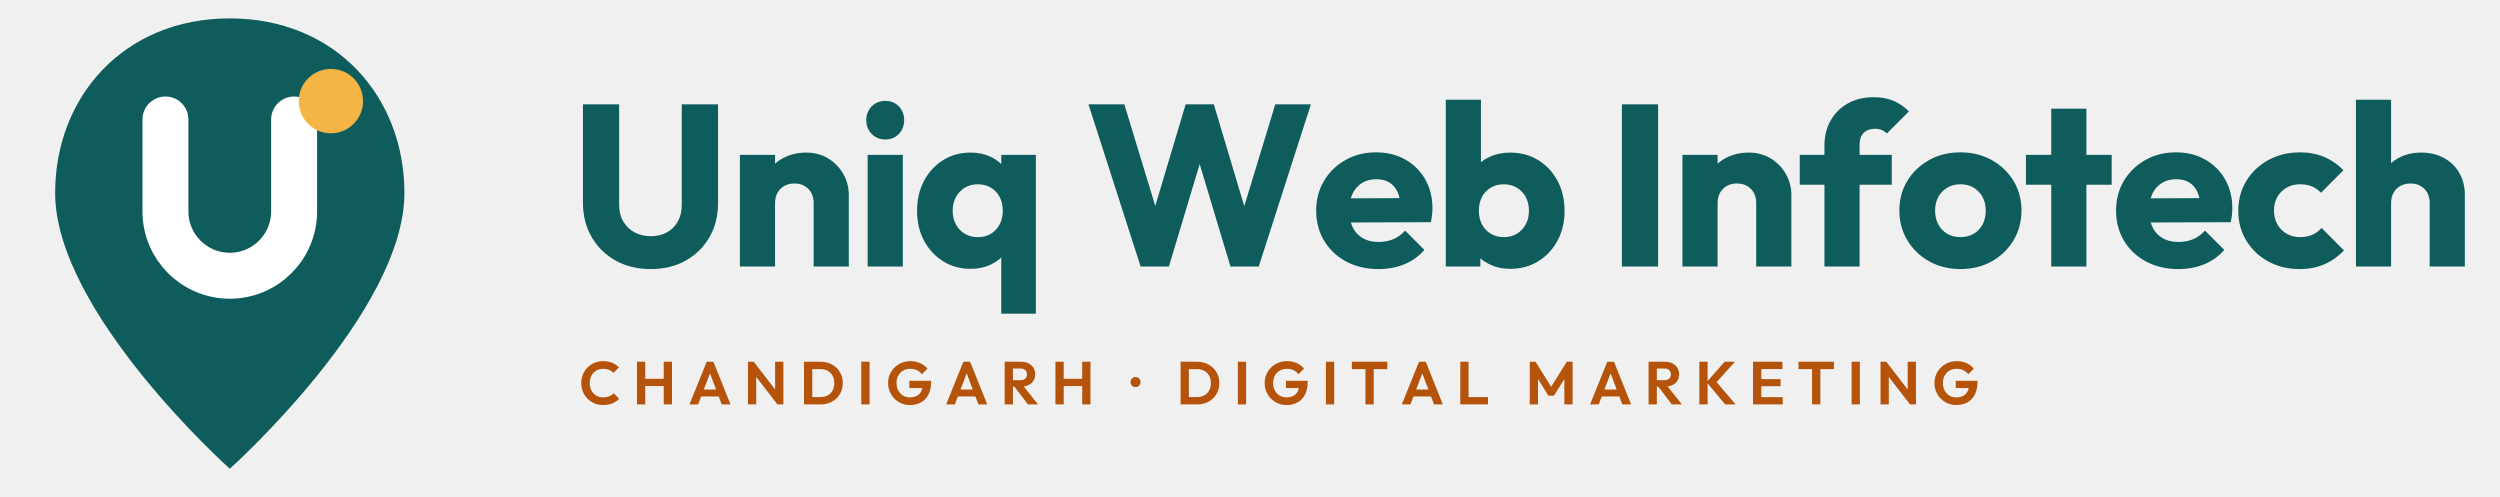
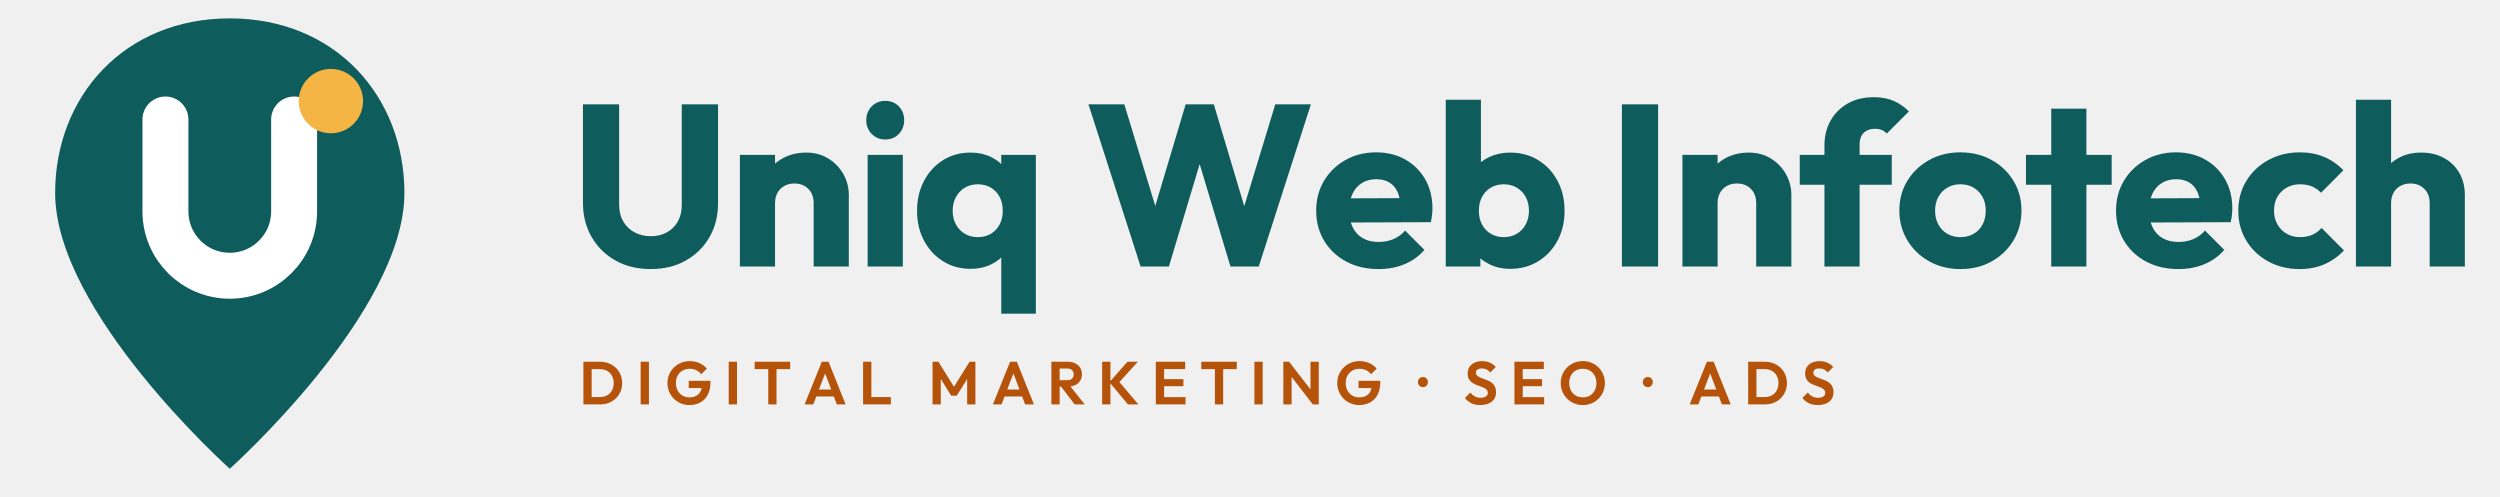
<svg xmlns="http://www.w3.org/2000/svg" viewBox="0 0 544 108" width="1088" height="216" role="img" aria-label="Uniq Web Infotech">
  <path d="M50 4 C27 4 12 21 12 42 C12 68 50 102 50 102 C50 102 88 68 88 42 C88 21 73 4 50 4 Z" fill="#0F5C5C" />
  <path d="M36 26 V46 a14 14 0 0 0 28 0 V26" fill="none" stroke="#FFFFFF" stroke-width="10" stroke-linecap="round" />
  <circle cx="72" cy="22" r="7" fill="#F5B544" />
  <path d="M141.608 58.55Q137.266 58.55 133.942 56.689Q130.619 54.828 128.734 51.562Q126.85 48.296 126.85 44.125V22.7H134.725V44.55Q134.725 46.674 135.637 48.215Q136.548 49.756 138.113 50.578Q139.678 51.4 141.604 51.4Q143.575 51.4 145.086 50.579Q146.598 49.757 147.474 48.23Q148.35 46.703 148.35 44.6V22.7H156.25V44.175Q156.25 48.348 154.39 51.587Q152.53 54.826 149.24 56.688Q145.95 58.55 141.608 58.55Z M177.05 58.0V44.175Q177.05 42.25 175.875 41.087Q174.7 39.925 172.881 39.925Q171.644 39.925 170.684 40.45Q169.725 40.975 169.188 41.938Q168.65 42.9 168.65 44.175L165.675 42.725Q165.675 39.85 166.938 37.712Q168.2 35.575 170.422 34.388Q172.645 33.2 175.46 33.2Q178.125 33.2 180.213 34.475Q182.3 35.75 183.5 37.85Q184.7 39.95 184.7 42.45V58.0ZM161.0 58.0V33.7H168.65V58.0Z M188.8 58.0V33.7H196.45V58.0ZM192.625 30.35Q190.85 30.35 189.675 29.137Q188.5 27.925 188.5 26.15Q188.5 24.375 189.675 23.162Q190.85 21.95 192.625 21.95Q194.45 21.95 195.6 23.162Q196.75 24.375 196.75 26.15Q196.75 27.925 195.6 29.137Q194.45 30.35 192.625 30.35Z M211.2 58.5Q207.85 58.5 205.213 56.85Q202.575 55.2 201.062 52.35Q199.55 49.5 199.55 45.875Q199.55 42.225 201.062 39.362Q202.575 36.5 205.213 34.85Q207.85 33.2 211.2 33.2Q213.65 33.2 215.625 34.15Q217.6 35.1 218.838 36.775Q220.075 38.45 220.25 40.6V51.1Q220.075 53.25 218.85 54.925Q217.625 56.6 215.638 57.55Q213.65 58.5 211.2 58.5ZM212.75 51.6Q215.2 51.6 216.7 49.987Q218.2 48.375 218.2 45.85Q218.2 44.15 217.525 42.862Q216.85 41.575 215.625 40.837Q214.4 40.1 212.775 40.1Q211.175 40.1 209.95 40.837Q208.725 41.575 208.013 42.875Q207.3 44.175 207.3 45.85Q207.3 47.525 208.0 48.825Q208.7 50.125 209.938 50.862Q211.175 51.6 212.75 51.6ZM217.875 68.25V51.75L219.025 45.85L217.875 39.95V33.7H225.4V68.25Z  M248.2 58.0 236.85 22.7H244.65L252.925 49.875H249.875L258.0 22.7H264.125L272.25 49.875H269.225L277.5 22.7H285.25L273.9 58.0H267.75L259.6 30.875H262.5L254.35 58.0Z M299.975 58.55Q296.025 58.55 292.963 56.925Q289.9 55.3 288.15 52.412Q286.4 49.525 286.4 45.85Q286.4 42.2 288.113 39.337Q289.825 36.475 292.788 34.812Q295.75 33.15 299.425 33.15Q303.025 33.15 305.788 34.712Q308.55 36.275 310.125 39.025Q311.7 41.775 311.7 45.3Q311.7 45.975 311.625 46.7Q311.55 47.425 311.35 48.35L290.4 48.425V43.175L308.1 43.1L304.8 45.325Q304.75 43.225 304.138 41.838Q303.525 40.45 302.363 39.725Q301.2 39.0 299.475 39.0Q297.675 39.0 296.35 39.825Q295.025 40.65 294.312 42.162Q293.6 43.675 293.6 45.8Q293.6 47.95 294.363 49.487Q295.125 51.025 296.55 51.837Q297.975 52.65 299.95 52.65Q301.75 52.65 303.2 52.037Q304.65 51.425 305.75 50.175L309.95 54.375Q308.15 56.45 305.6 57.5Q303.05 58.55 299.975 58.55Z M328.6 58.5Q326.125 58.5 324.075 57.487Q322.025 56.475 320.738 54.737Q319.45 53.0 319.25 50.85V40.6Q319.45 38.45 320.75 36.775Q322.05 35.1 324.1 34.15Q326.15 33.2 328.6 33.2Q332.05 33.2 334.725 34.85Q337.4 36.5 338.925 39.362Q340.45 42.225 340.45 45.875Q340.45 49.5 338.925 52.35Q337.4 55.2 334.725 56.85Q332.05 58.5 328.6 58.5ZM314.6 58.0V21.7H322.25V39.675L320.975 45.55L322.125 51.475V58.0ZM327.25 51.6Q328.85 51.6 330.075 50.862Q331.3 50.125 332.0 48.825Q332.7 47.525 332.7 45.85Q332.7 44.175 332.0 42.875Q331.3 41.575 330.062 40.837Q328.825 40.1 327.225 40.1Q325.625 40.1 324.388 40.837Q323.15 41.575 322.475 42.862Q321.8 44.15 321.8 45.85Q321.8 47.55 322.488 48.85Q323.175 50.15 324.413 50.875Q325.65 51.6 327.25 51.6Z  M352.925 58.0V22.7H360.8V58.0Z M382.15 58.0V44.175Q382.15 42.25 380.975 41.087Q379.8 39.925 377.981 39.925Q376.744 39.925 375.784 40.45Q374.825 40.975 374.288 41.938Q373.75 42.9 373.75 44.175L370.775 42.725Q370.775 39.85 372.038 37.712Q373.3 35.575 375.522 34.388Q377.745 33.2 380.56 33.2Q383.225 33.2 385.312 34.475Q387.4 35.75 388.6 37.85Q389.8 39.95 389.8 42.45V58.0ZM366.1 58.0V33.7H373.75V58.0Z M397 58.0V31.625Q397 28.65 398.313 26.287Q399.625 23.925 402.038 22.537Q404.45 21.15 407.75 21.15Q410.25 21.15 412.113 21.975Q413.975 22.8 415.375 24.25L410.575 29.05Q410.1 28.55 409.475 28.287Q408.85 28.025 408 28.025Q406.425 28.025 405.538 28.912Q404.65 29.8 404.65 31.375V58.0ZM391.625 40.2V33.7H411.65V40.2Z M426.6 58.55Q422.825 58.55 419.813 56.875Q416.8 55.2 415.05 52.3Q413.3 49.4 413.3 45.8Q413.3 42.2 415.038 39.35Q416.775 36.5 419.788 34.825Q422.8 33.15 426.575 33.15Q430.375 33.15 433.375 34.812Q436.375 36.475 438.125 39.337Q439.875 42.2 439.875 45.8Q439.875 49.4 438.138 52.3Q436.4 55.2 433.4 56.875Q430.4 58.55 426.6 58.55ZM426.575 51.6Q428.225 51.6 429.475 50.875Q430.725 50.15 431.413 48.837Q432.1 47.525 432.1 45.825Q432.1 44.125 431.388 42.837Q430.675 41.55 429.45 40.825Q428.225 40.1 426.575 40.1Q424.975 40.1 423.725 40.837Q422.475 41.575 421.775 42.862Q421.075 44.15 421.075 45.85Q421.075 47.525 421.775 48.837Q422.475 50.15 423.725 50.875Q424.975 51.6 426.575 51.6Z M446.35 58.0V23.65H454V58.0ZM440.85 40.2V33.7H459.5V40.2Z M474.025 58.55Q470.075 58.55 467.013 56.925Q463.95 55.3 462.2 52.412Q460.45 49.525 460.45 45.85Q460.45 42.2 462.163 39.337Q463.875 36.475 466.837 34.812Q469.8 33.15 473.475 33.15Q477.075 33.15 479.838 34.712Q482.6 36.275 484.175 39.025Q485.75 41.775 485.75 45.3Q485.75 45.975 485.675 46.7Q485.6 47.425 485.4 48.35L464.45 48.425V43.175L482.15 43.1L478.85 45.325Q478.8 43.225 478.188 41.838Q477.575 40.45 476.413 39.725Q475.25 39.0 473.525 39.0Q471.725 39.0 470.4 39.825Q469.075 40.65 468.363 42.162Q467.65 43.675 467.65 45.8Q467.65 47.95 468.413 49.487Q469.175 51.025 470.6 51.837Q472.025 52.65 474.0 52.65Q475.8 52.65 477.25 52.037Q478.7 51.425 479.8 50.175L484.0 54.375Q482.2 56.45 479.65 57.5Q477.1 58.55 474.025 58.55Z M500.4 58.55Q496.625 58.55 493.588 56.9Q490.55 55.25 488.8 52.362Q487.05 49.475 487.05 45.875Q487.05 42.225 488.813 39.35Q490.575 36.475 493.625 34.812Q496.675 33.15 500.475 33.15Q503.325 33.15 505.7 34.138Q508.075 35.125 509.925 37.05L505.05 41.95Q504.2 41.025 503.063 40.562Q501.925 40.1 500.475 40.1Q498.85 40.1 497.575 40.825Q496.3 41.55 495.563 42.825Q494.825 44.1 494.825 45.825Q494.825 47.525 495.563 48.825Q496.3 50.125 497.588 50.862Q498.875 51.6 500.475 51.6Q502 51.6 503.163 51.088Q504.325 50.575 505.175 49.6L510.05 54.5Q508.125 56.5 505.738 57.525Q503.35 58.55 500.4 58.55Z M528.7 58.0V44.175Q528.7 42.25 527.525 41.087Q526.35 39.925 524.531 39.925Q523.294 39.925 522.334 40.45Q521.375 40.975 520.838 41.938Q520.3 42.9 520.3 44.175L517.325 42.725Q517.325 39.85 518.538 37.712Q519.75 35.575 521.897 34.388Q524.045 33.2 526.835 33.2Q529.675 33.2 531.825 34.388Q533.975 35.575 535.163 37.65Q536.35 39.725 536.35 42.45V58.0ZM512.65 58.0V21.7H520.3V58.0Z" fill="#0F5C5C" />
-   <path d="M131.257 88.139Q130.234 88.139 129.363 87.776Q128.492 87.413 127.841 86.758Q127.191 86.103 126.837 85.231Q126.482 84.36 126.482 83.357Q126.482 82.35 126.837 81.481Q127.191 80.611 127.84 79.965Q128.488 79.318 129.358 78.95Q130.227 78.582 131.25 78.582Q132.366 78.582 133.207 78.945Q134.049 79.308 134.692 79.935L133.481 81.149Q133.095 80.727 132.541 80.489Q131.986 80.252 131.25 80.252Q130.603 80.252 130.067 80.473Q129.531 80.694 129.14 81.108Q128.749 81.522 128.536 82.095Q128.323 82.667 128.323 83.357Q128.323 84.05 128.536 84.622Q128.749 85.195 129.14 85.609Q129.531 86.023 130.067 86.246Q130.603 86.469 131.25 86.469Q132.032 86.469 132.59 86.23Q133.148 85.99 133.541 85.565L134.755 86.779Q134.105 87.416 133.244 87.777Q132.382 88.139 131.257 88.139Z M138.602 88.0V78.72H140.401V88.0ZM144.427 88.0V78.72H146.225V88.0ZM139.744 84.007V82.42H144.932V84.007Z M150.03 88.0 153.775 78.72H155.24L158.956 88.0H157.042L154.168 80.39H154.821L151.911 88.0ZM152.016 86.267V84.763H157.003V86.267Z M162.758 88.0V78.72H164.012L164.556 80.522V88.0ZM169.176 88.0 163.665 80.872 164.012 78.72 169.523 85.848ZM169.176 88.0 168.665 86.261V78.72H170.463V88.0Z M176.178 88.0V86.4H178.548Q179.445 86.4 180.12 86.025Q180.795 85.65 181.169 84.962Q181.544 84.274 181.544 83.347Q181.544 82.43 181.163 81.75Q180.782 81.07 180.109 80.695Q179.435 80.321 178.548 80.321H176.145V78.72H178.577Q179.607 78.72 180.483 79.065Q181.359 79.41 182.011 80.035Q182.663 80.661 183.024 81.506Q183.385 82.35 183.385 83.36Q183.385 84.36 183.024 85.21Q182.663 86.06 182.016 86.685Q181.369 87.31 180.495 87.655Q179.62 88.0 178.604 88.0ZM174.954 88.0V78.72H176.752V88.0Z M187.414 88.0V78.72H189.213V88.0Z M197.997 88.139Q197.01 88.139 196.144 87.771Q195.278 87.403 194.629 86.748Q193.981 86.093 193.613 85.223Q193.245 84.353 193.245 83.35Q193.245 82.344 193.618 81.479Q193.991 80.615 194.651 79.961Q195.311 79.308 196.197 78.945Q197.083 78.582 198.106 78.582Q199.254 78.582 200.216 79.011Q201.178 79.44 201.815 80.215L200.597 81.433Q200.168 80.856 199.522 80.554Q198.875 80.252 198.096 80.252Q197.208 80.252 196.527 80.641Q195.845 81.03 195.464 81.727Q195.083 82.423 195.083 83.347Q195.083 84.271 195.463 84.974Q195.842 85.677 196.496 86.073Q197.149 86.469 197.987 86.469Q198.858 86.469 199.48 86.147Q200.102 85.825 200.434 85.197Q200.766 84.568 200.766 83.66L201.931 84.462L197.878 84.429V82.862H202.607V83.119Q202.607 84.779 202.013 85.898Q201.419 87.017 200.381 87.578Q199.343 88.139 197.997 88.139Z M205.89 88.0 209.636 78.72H211.101L214.817 88.0H212.903L210.028 80.39H210.682L207.771 88.0ZM207.877 86.267V84.763H212.863V86.267Z M219.935 84.123V82.727H222.086Q222.746 82.727 223.109 82.388Q223.472 82.05 223.472 81.456Q223.472 80.912 223.114 80.549Q222.756 80.186 222.096 80.186H219.935V78.72H222.251Q223.149 78.72 223.829 79.072Q224.508 79.423 224.886 80.032Q225.264 80.641 225.264 81.426Q225.264 82.242 224.885 82.845Q224.505 83.449 223.819 83.786Q223.132 84.123 222.218 84.123ZM218.618 88.0V78.72H220.416V88.0ZM223.687 88.0 220.621 83.987 222.274 83.472 225.871 88.0Z M229.666 88.0V78.72H231.464V88.0ZM235.49 88.0V78.72H237.289V88.0ZM230.808 84.007V82.42H235.995V84.007Z  M247.092 84.238Q246.621 84.238 246.315 83.92Q246.01 83.601 246.01 83.142Q246.01 82.67 246.315 82.357Q246.621 82.044 247.092 82.044Q247.564 82.044 247.868 82.357Q248.172 82.67 248.172 83.142Q248.172 83.601 247.868 83.92Q247.564 84.238 247.092 84.238Z  M258.12 88.0V86.4H260.49Q261.387 86.4 262.062 86.025Q262.737 85.65 263.111 84.962Q263.486 84.274 263.486 83.347Q263.486 82.43 263.105 81.75Q262.724 81.07 262.051 80.695Q261.377 80.321 260.49 80.321H258.087V78.72H260.519Q261.549 78.72 262.425 79.065Q263.301 79.41 263.953 80.035Q264.605 80.661 264.966 81.506Q265.327 82.35 265.327 83.36Q265.327 84.36 264.966 85.21Q264.605 86.06 263.958 86.685Q263.311 87.31 262.437 87.655Q261.562 88.0 260.546 88.0ZM256.896 88.0V78.72H258.694V88.0Z M269.356 88.0V78.72H271.155V88.0Z M279.939 88.139Q278.952 88.139 278.086 87.771Q277.22 87.403 276.571 86.748Q275.923 86.093 275.555 85.223Q275.187 84.353 275.187 83.35Q275.187 82.344 275.56 81.479Q275.933 80.615 276.593 79.961Q277.253 79.308 278.139 78.945Q279.025 78.582 280.048 78.582Q281.196 78.582 282.158 79.011Q283.12 79.44 283.757 80.215L282.539 81.433Q282.11 80.856 281.464 80.554Q280.817 80.252 280.038 80.252Q279.15 80.252 278.469 80.641Q277.787 81.03 277.406 81.727Q277.025 82.423 277.025 83.347Q277.025 84.271 277.405 84.974Q277.784 85.677 278.438 86.073Q279.091 86.469 279.929 86.469Q280.8 86.469 281.422 86.147Q282.044 85.825 282.376 85.197Q282.708 84.568 282.708 83.66L283.873 84.462L279.82 84.429V82.862H284.549V83.119Q284.549 84.779 283.955 85.898Q283.361 87.017 282.323 87.578Q281.285 88.139 279.939 88.139Z M288.522 88.0V78.72H290.32V88.0Z M297.121 88.0V78.918H298.92V88.0ZM294.161 80.321V78.72H301.883V80.321Z M305.031 88.0 308.777 78.72H310.242L313.958 88.0H312.044L309.169 80.39H309.823L306.912 88.0ZM307.018 86.267V84.763H312.004V86.267Z M317.759 88.0V78.72H319.557V88.0ZM319.079 88.0V86.4H323.801V88.0Z  M332.872 88.0V78.72H334.142L337.898 84.743H337.175L340.927 78.72H342.198V88.0H340.406V81.803L340.759 81.898L338.142 86.099H336.928L334.314 81.898L334.664 81.803V88.0Z M346.002 88.0 349.748 78.72H351.213L354.929 88.0H353.015L350.14 80.39H350.794L347.883 88.0ZM347.989 86.267V84.763H352.975V86.267Z M360.047 84.123V82.727H362.198Q362.858 82.727 363.221 82.388Q363.584 82.05 363.584 81.456Q363.584 80.912 363.226 80.549Q362.868 80.186 362.208 80.186H360.047V78.72H362.363Q363.261 78.72 363.941 79.072Q364.62 79.423 364.998 80.032Q365.376 80.641 365.376 81.426Q365.376 82.242 364.997 82.845Q364.617 83.449 363.931 83.786Q363.244 84.123 362.33 84.123ZM358.73 88.0V78.72H360.528V88.0ZM363.799 88.0 360.733 83.987 362.386 83.472 365.983 88.0Z M375.391 88.0 371.362 83.162 375.282 78.72H377.533L373.164 83.545V82.71L377.668 88.0ZM369.778 88.0V78.72H371.576V88.0Z M381.459 88.0V78.72H383.258V88.0ZM382.776 88.0V86.413H387.918V88.0ZM382.776 84.03V82.496H387.459V84.03ZM382.776 80.308V78.72H387.848V80.308Z M394.309 88.0V78.918H396.108V88.0ZM391.349 80.321V78.72H399.071V80.321Z M402.909 88.0V78.72H404.707V88.0Z M409.205 88.0V78.72H410.459L411.003 80.522V88.0ZM415.623 88.0 410.112 80.872 410.459 78.72 415.97 85.848ZM415.623 88.0 415.112 86.261V78.72H416.91V88.0Z M425.688 88.139Q424.701 88.139 423.835 87.771Q422.969 87.403 422.32 86.748Q421.672 86.093 421.304 85.223Q420.936 84.353 420.936 83.35Q420.936 82.344 421.309 81.479Q421.682 80.615 422.342 79.961Q423.002 79.308 423.888 78.945Q424.774 78.582 425.797 78.582Q426.945 78.582 427.907 79.011Q428.869 79.44 429.506 80.215L428.288 81.433Q427.859 80.856 427.212 80.554Q426.566 80.252 425.787 80.252Q424.899 80.252 424.218 80.641Q423.536 81.03 423.155 81.727Q422.774 82.423 422.774 83.347Q422.774 84.271 423.153 84.974Q423.533 85.677 424.186 86.073Q424.84 86.469 425.678 86.469Q426.549 86.469 427.171 86.147Q427.793 85.825 428.125 85.197Q428.457 84.568 428.457 83.66L429.621 84.462L425.569 84.429V82.862H430.298V83.119Q430.298 84.779 429.704 85.898Q429.11 87.017 428.072 87.578Q427.034 88.139 425.688 88.139Z" fill="#B45309" />
+   <path d="M128.171 88.0V86.4H130.541Q131.438 86.4 132.113 86.025Q132.788 85.65 133.163 84.962Q133.537 84.274 133.537 83.347Q133.537 82.43 133.156 81.75Q132.775 81.07 132.102 80.695Q131.428 80.321 130.541 80.321H128.138V78.72H130.571Q131.6 78.72 132.476 79.065Q133.352 79.41 134.004 80.035Q134.656 80.661 135.017 81.506Q135.379 82.35 135.379 83.36Q135.379 84.36 135.017 85.21Q134.656 86.06 134.009 86.685Q133.362 87.31 132.488 87.655Q131.613 88.0 130.597 88.0ZM126.947 88.0V78.72H128.746V88.0Z M139.407 88.0V78.72H141.206V88.0Z M149.99 88.139Q149.003 88.139 148.137 87.771Q147.271 87.403 146.623 86.748Q145.974 86.093 145.606 85.223Q145.238 84.353 145.238 83.35Q145.238 82.344 145.611 81.479Q145.984 80.615 146.644 79.961Q147.304 79.308 148.19 78.945Q149.076 78.582 150.099 78.582Q151.247 78.582 152.209 79.011Q153.171 79.44 153.808 80.215L152.591 81.433Q152.162 80.856 151.515 80.554Q150.868 80.252 150.089 80.252Q149.201 80.252 148.52 80.641Q147.839 81.03 147.457 81.727Q147.076 82.423 147.076 83.347Q147.076 84.271 147.456 84.974Q147.835 85.677 148.489 86.073Q149.142 86.469 149.98 86.469Q150.851 86.469 151.474 86.147Q152.096 85.825 152.427 85.197Q152.759 84.568 152.759 83.66L153.924 84.462L149.871 84.429V82.862H154.6V83.119Q154.6 84.779 154.006 85.898Q153.412 87.017 152.374 87.578Q151.337 88.139 149.99 88.139Z M158.573 88.0V78.72H160.372V88.0Z M167.172 88.0V78.918H168.971V88.0ZM164.212 80.321V78.72H171.934V80.321Z M175.082 88.0 178.828 78.72H180.293L184.009 88.0H182.095L179.22 80.39H179.874L176.963 88.0ZM177.069 86.267V84.763H182.055V86.267Z M187.81 88.0V78.72H189.608V88.0ZM189.13 88.0V86.4H193.852V88.0Z  M202.923 88.0V78.72H204.194L207.949 84.743H207.226L210.978 78.72H212.249V88.0H210.457V81.803L210.81 81.898L208.193 86.099H206.979L204.365 81.898L204.715 81.803V88.0Z M216.053 88.0 219.799 78.72H221.264L224.98 88.0H223.066L220.192 80.39H220.845L217.934 88.0ZM218.04 86.267V84.763H223.026V86.267Z M230.098 84.123V82.727H232.249Q232.909 82.727 233.272 82.388Q233.635 82.05 233.635 81.456Q233.635 80.912 233.277 80.549Q232.919 80.186 232.259 80.186H230.098V78.72H232.414Q233.312 78.72 233.992 79.072Q234.672 79.423 235.049 80.032Q235.427 80.641 235.427 81.426Q235.427 82.242 235.048 82.845Q234.668 83.449 233.982 83.786Q233.296 84.123 232.381 84.123ZM228.781 88.0V78.72H230.58V88.0ZM233.85 88.0 230.784 83.987 232.438 83.472 236.035 88.0Z M245.442 88.0 241.413 83.162 245.334 78.72H247.584L243.215 83.545V82.71L247.719 88.0ZM239.829 88.0V78.72H241.628V88.0Z M251.511 88.0V78.72H253.309V88.0ZM252.827 88.0V86.413H257.969V88.0ZM252.827 84.03V82.496H257.51V84.03ZM252.827 80.308V78.72H257.899V80.308Z M264.361 88.0V78.918H266.159V88.0ZM261.4 80.321V78.72H269.122V80.321Z M272.96 88.0V78.72H274.758V88.0Z M279.256 88.0V78.72H280.51L281.054 80.522V88.0ZM285.674 88.0 280.163 80.872 280.51 78.72 286.021 85.848ZM285.674 88.0 285.163 86.261V78.72H286.961V88.0Z M295.739 88.139Q294.752 88.139 293.886 87.771Q293.02 87.403 292.371 86.748Q291.723 86.093 291.355 85.223Q290.987 84.353 290.987 83.35Q290.987 82.344 291.36 81.479Q291.733 80.615 292.393 79.961Q293.053 79.308 293.939 78.945Q294.825 78.582 295.848 78.582Q296.996 78.582 297.958 79.011Q298.92 79.44 299.557 80.215L298.339 81.433Q297.91 80.856 297.264 80.554Q296.617 80.252 295.838 80.252Q294.95 80.252 294.269 80.641Q293.587 81.03 293.206 81.727Q292.825 82.423 292.825 83.347Q292.825 84.271 293.205 84.974Q293.584 85.677 294.237 86.073Q294.891 86.469 295.729 86.469Q296.6 86.469 297.222 86.147Q297.844 85.825 298.176 85.197Q298.508 84.568 298.508 83.66L299.673 84.462L295.62 84.429V82.862H300.349V83.119Q300.349 84.779 299.755 85.898Q299.161 87.017 298.123 87.578Q297.085 88.139 295.739 88.139Z  M309.631 84.238Q309.159 84.238 308.854 83.92Q308.549 83.601 308.549 83.142Q308.549 82.67 308.854 82.357Q309.159 82.044 309.631 82.044Q310.103 82.044 310.407 82.357Q310.71 82.67 310.71 83.142Q310.71 83.601 310.407 83.92Q310.103 84.238 309.631 84.238Z  M322.124 88.139Q321.002 88.139 320.205 87.754Q319.408 87.37 318.765 86.604L319.949 85.419Q320.365 85.957 320.903 86.254Q321.441 86.551 322.217 86.551Q322.926 86.551 323.337 86.272Q323.748 85.994 323.748 85.505Q323.748 85.086 323.51 84.82Q323.273 84.555 322.883 84.373Q322.494 84.192 322.025 84.038Q321.557 83.885 321.09 83.685Q320.623 83.486 320.233 83.187Q319.844 82.888 319.606 82.421Q319.369 81.954 319.369 81.245Q319.369 80.403 319.78 79.808Q320.19 79.212 320.903 78.897Q321.616 78.582 322.517 78.582Q323.464 78.582 324.23 78.933Q324.995 79.285 325.48 79.856L324.292 81.04Q323.886 80.598 323.456 80.384Q323.025 80.169 322.481 80.169Q321.863 80.169 321.51 80.41Q321.157 80.651 321.157 81.093Q321.157 81.479 321.395 81.717Q321.632 81.954 322.022 82.124Q322.411 82.294 322.88 82.453Q323.348 82.611 323.815 82.814Q324.282 83.017 324.672 83.334Q325.061 83.651 325.299 84.142Q325.536 84.634 325.536 85.367Q325.536 86.657 324.622 87.398Q323.708 88.139 322.124 88.139Z M329.545 88.0V78.72H331.344V88.0ZM330.862 88.0V86.413H336.004V88.0ZM330.862 84.03V82.496H335.545V84.03ZM330.862 80.308V78.72H335.934V80.308Z M344.441 88.145Q343.422 88.145 342.545 87.776Q341.669 87.406 341.011 86.751Q340.353 86.096 339.985 85.223Q339.617 84.35 339.617 83.347Q339.617 82.341 339.983 81.476Q340.349 80.611 341.001 79.956Q341.653 79.301 342.524 78.938Q343.395 78.575 344.415 78.575Q345.435 78.575 346.306 78.938Q347.177 79.301 347.834 79.956Q348.49 80.611 348.857 81.483Q349.223 82.354 349.223 83.36Q349.223 84.363 348.857 85.235Q348.49 86.106 347.839 86.758Q347.187 87.409 346.317 87.777Q345.448 88.145 344.441 88.145ZM344.415 86.475Q345.303 86.475 345.968 86.079Q346.632 85.683 347.007 84.979Q347.382 84.274 347.382 83.347Q347.382 82.657 347.167 82.09Q346.953 81.522 346.557 81.106Q346.161 80.691 345.619 80.468Q345.078 80.245 344.415 80.245Q343.537 80.245 342.872 80.634Q342.207 81.024 341.833 81.722Q341.458 82.42 341.458 83.347Q341.458 84.04 341.673 84.619Q341.887 85.198 342.278 85.609Q342.669 86.02 343.215 86.248Q343.761 86.475 344.415 86.475Z  M358.561 84.238Q358.089 84.238 357.784 83.92Q357.479 83.601 357.479 83.142Q357.479 82.67 357.784 82.357Q358.089 82.044 358.561 82.044Q359.033 82.044 359.337 82.357Q359.64 82.67 359.64 83.142Q359.64 83.601 359.337 83.92Q359.033 84.238 358.561 84.238Z  M367.675 88.0 371.42 78.72H372.886L376.601 88.0H374.687L371.813 80.39H372.467L369.556 88.0ZM369.662 86.267V84.763H374.648V86.267Z M381.627 88.0V86.4H383.996Q384.894 86.4 385.569 86.025Q386.244 85.65 386.618 84.962Q386.993 84.274 386.993 83.347Q386.993 82.43 386.612 81.75Q386.23 81.07 385.557 80.695Q384.884 80.321 383.996 80.321H381.594V78.72H384.026Q385.056 78.72 385.932 79.065Q386.808 79.41 387.46 80.035Q388.111 80.661 388.473 81.506Q388.834 82.35 388.834 83.36Q388.834 84.36 388.473 85.21Q388.111 86.06 387.465 86.685Q386.818 87.31 385.943 87.655Q385.069 88.0 384.052 88.0ZM380.403 88.0V78.72H382.201V88.0Z M395.553 88.139Q394.431 88.139 393.634 87.754Q392.837 87.37 392.193 86.604L393.378 85.419Q393.794 85.957 394.332 86.254Q394.869 86.551 395.645 86.551Q396.354 86.551 396.765 86.272Q397.176 85.994 397.176 85.505Q397.176 85.086 396.939 84.82Q396.701 84.555 396.312 84.373Q395.922 84.192 395.454 84.038Q394.985 83.885 394.518 83.685Q394.051 83.486 393.662 83.187Q393.272 82.888 393.035 82.421Q392.797 81.954 392.797 81.245Q392.797 80.403 393.208 79.808Q393.619 79.212 394.332 78.897Q395.044 78.582 395.945 78.582Q396.892 78.582 397.658 78.933Q398.424 79.285 398.909 79.856L397.721 81.04Q397.315 80.598 396.884 80.384Q396.453 80.169 395.909 80.169Q395.292 80.169 394.939 80.41Q394.586 80.651 394.586 81.093Q394.586 81.479 394.823 81.717Q395.061 81.954 395.45 82.124Q395.84 82.294 396.308 82.453Q396.777 82.611 397.244 82.814Q397.711 83.017 398.1 83.334Q398.49 83.651 398.727 84.142Q398.965 84.634 398.965 85.367Q398.965 86.657 398.051 87.398Q397.137 88.139 395.553 88.139Z" fill="#B45309" />
</svg>
